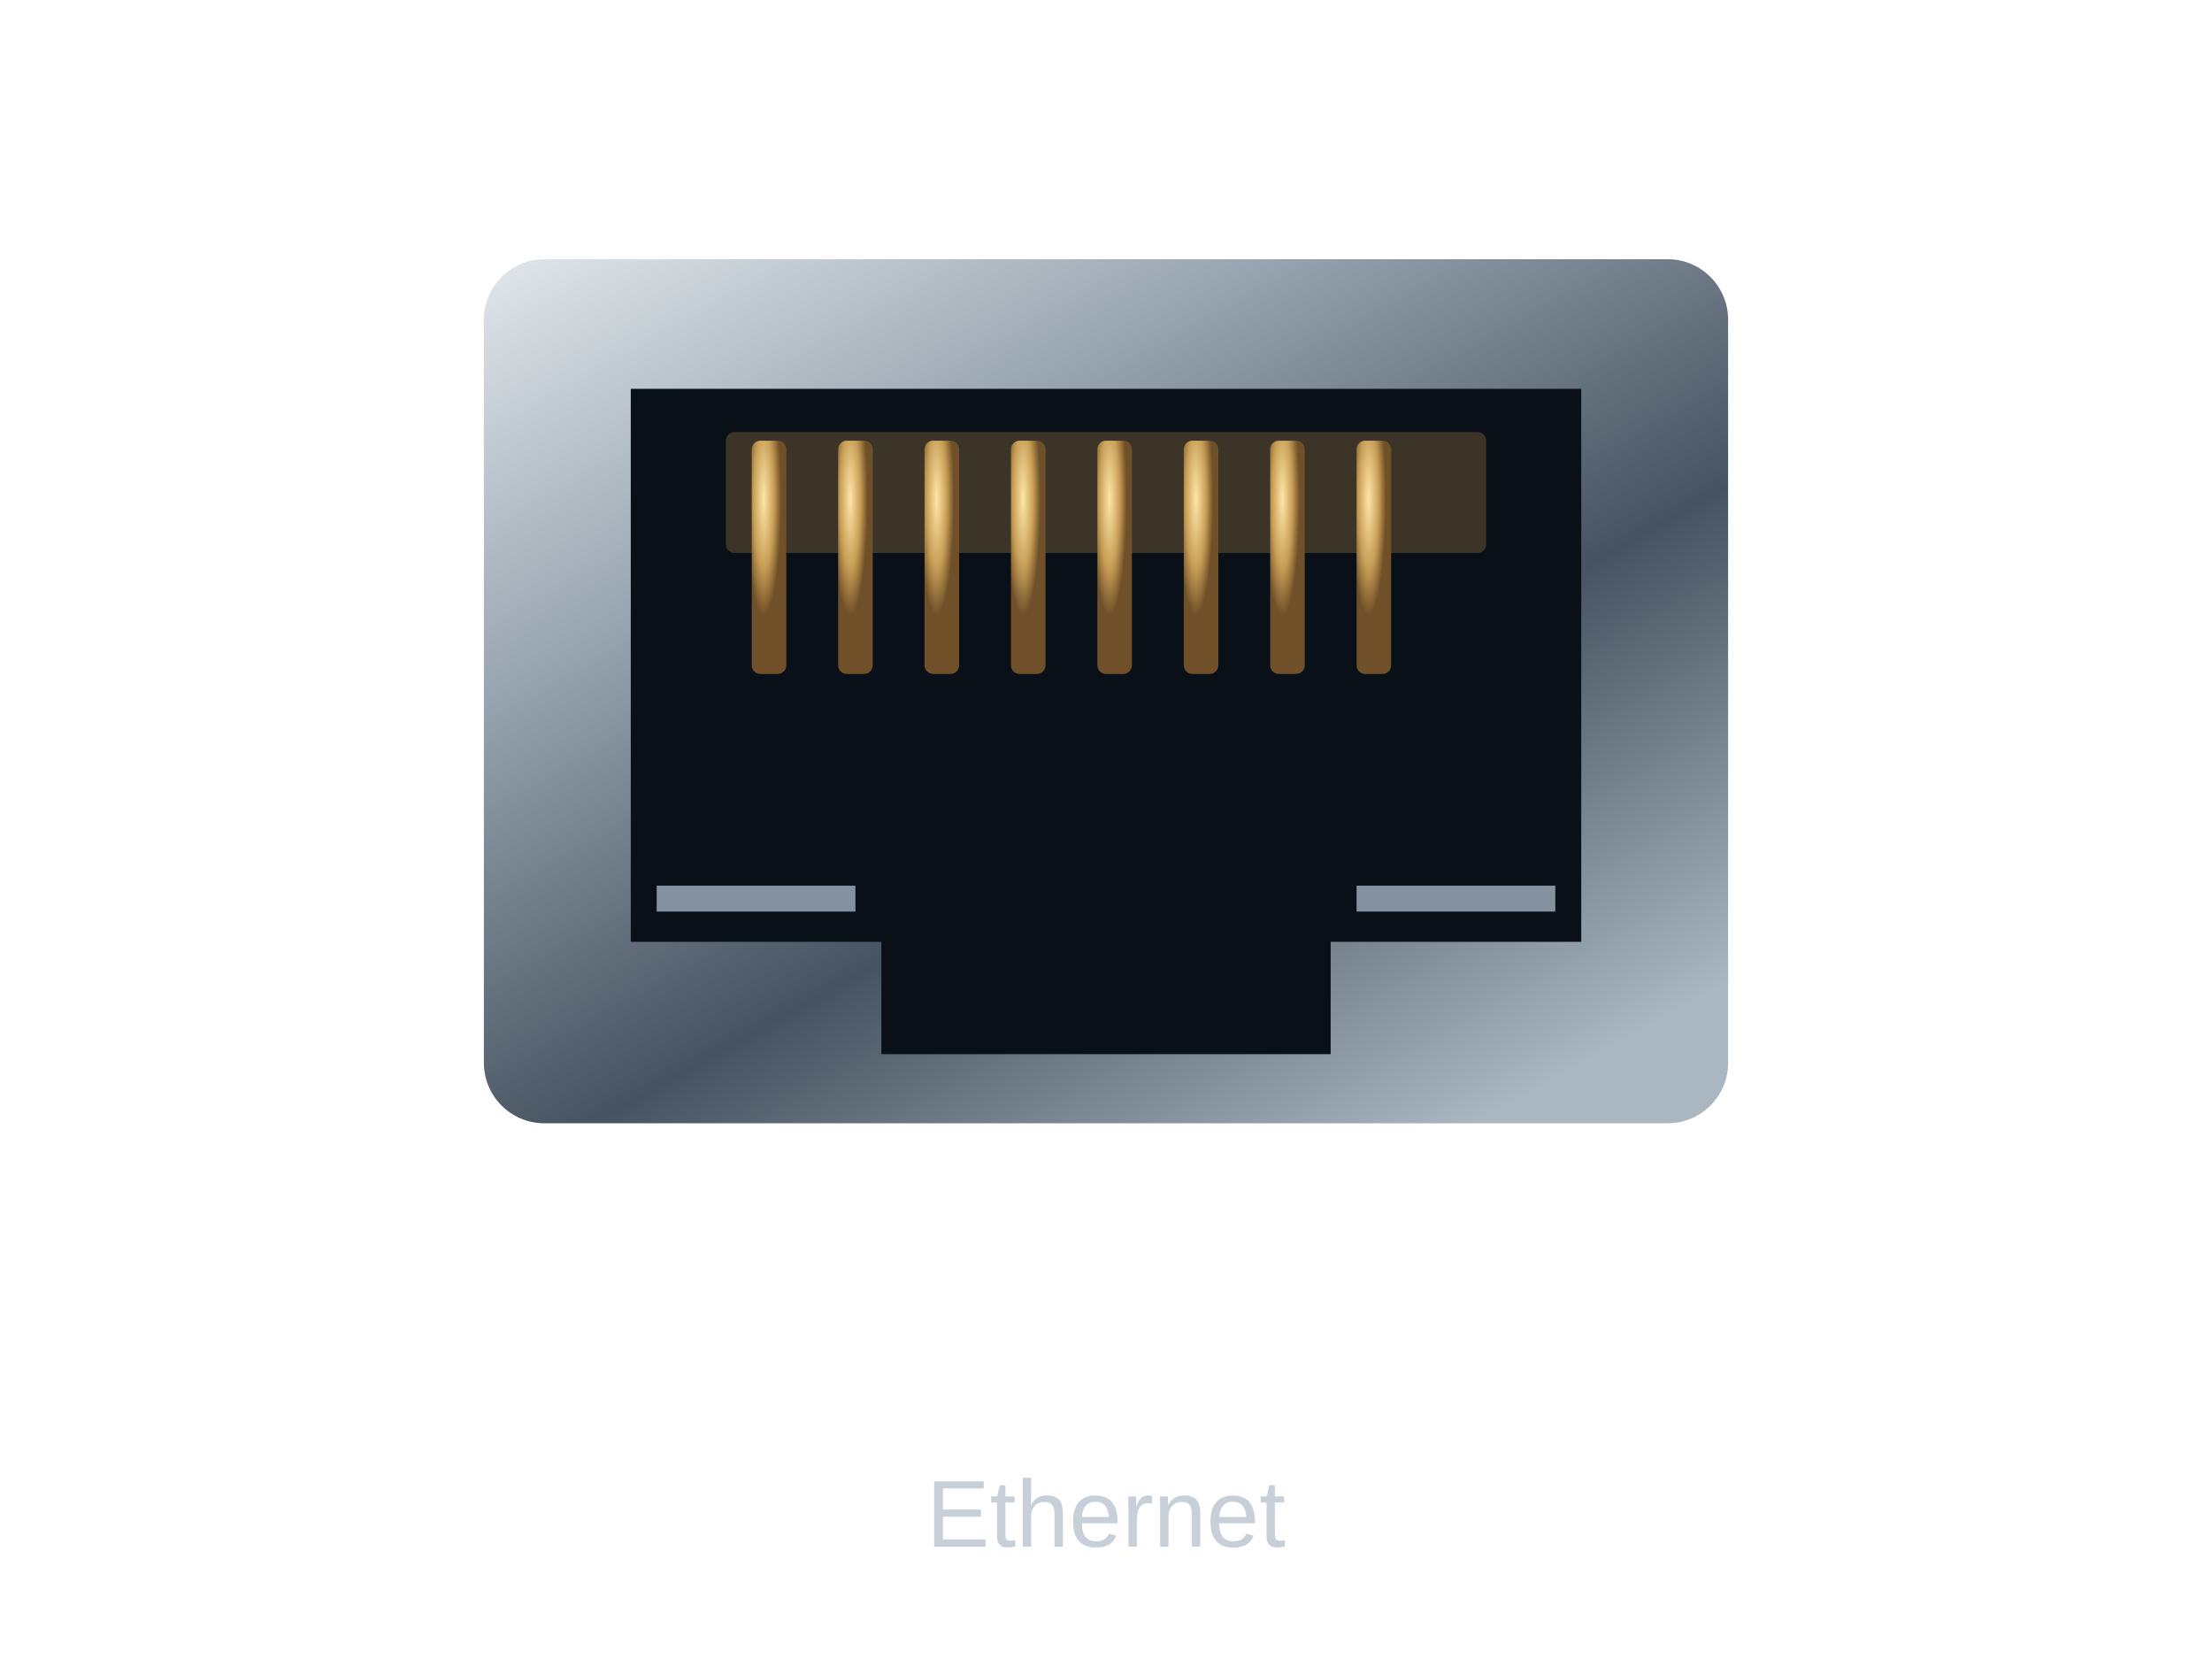
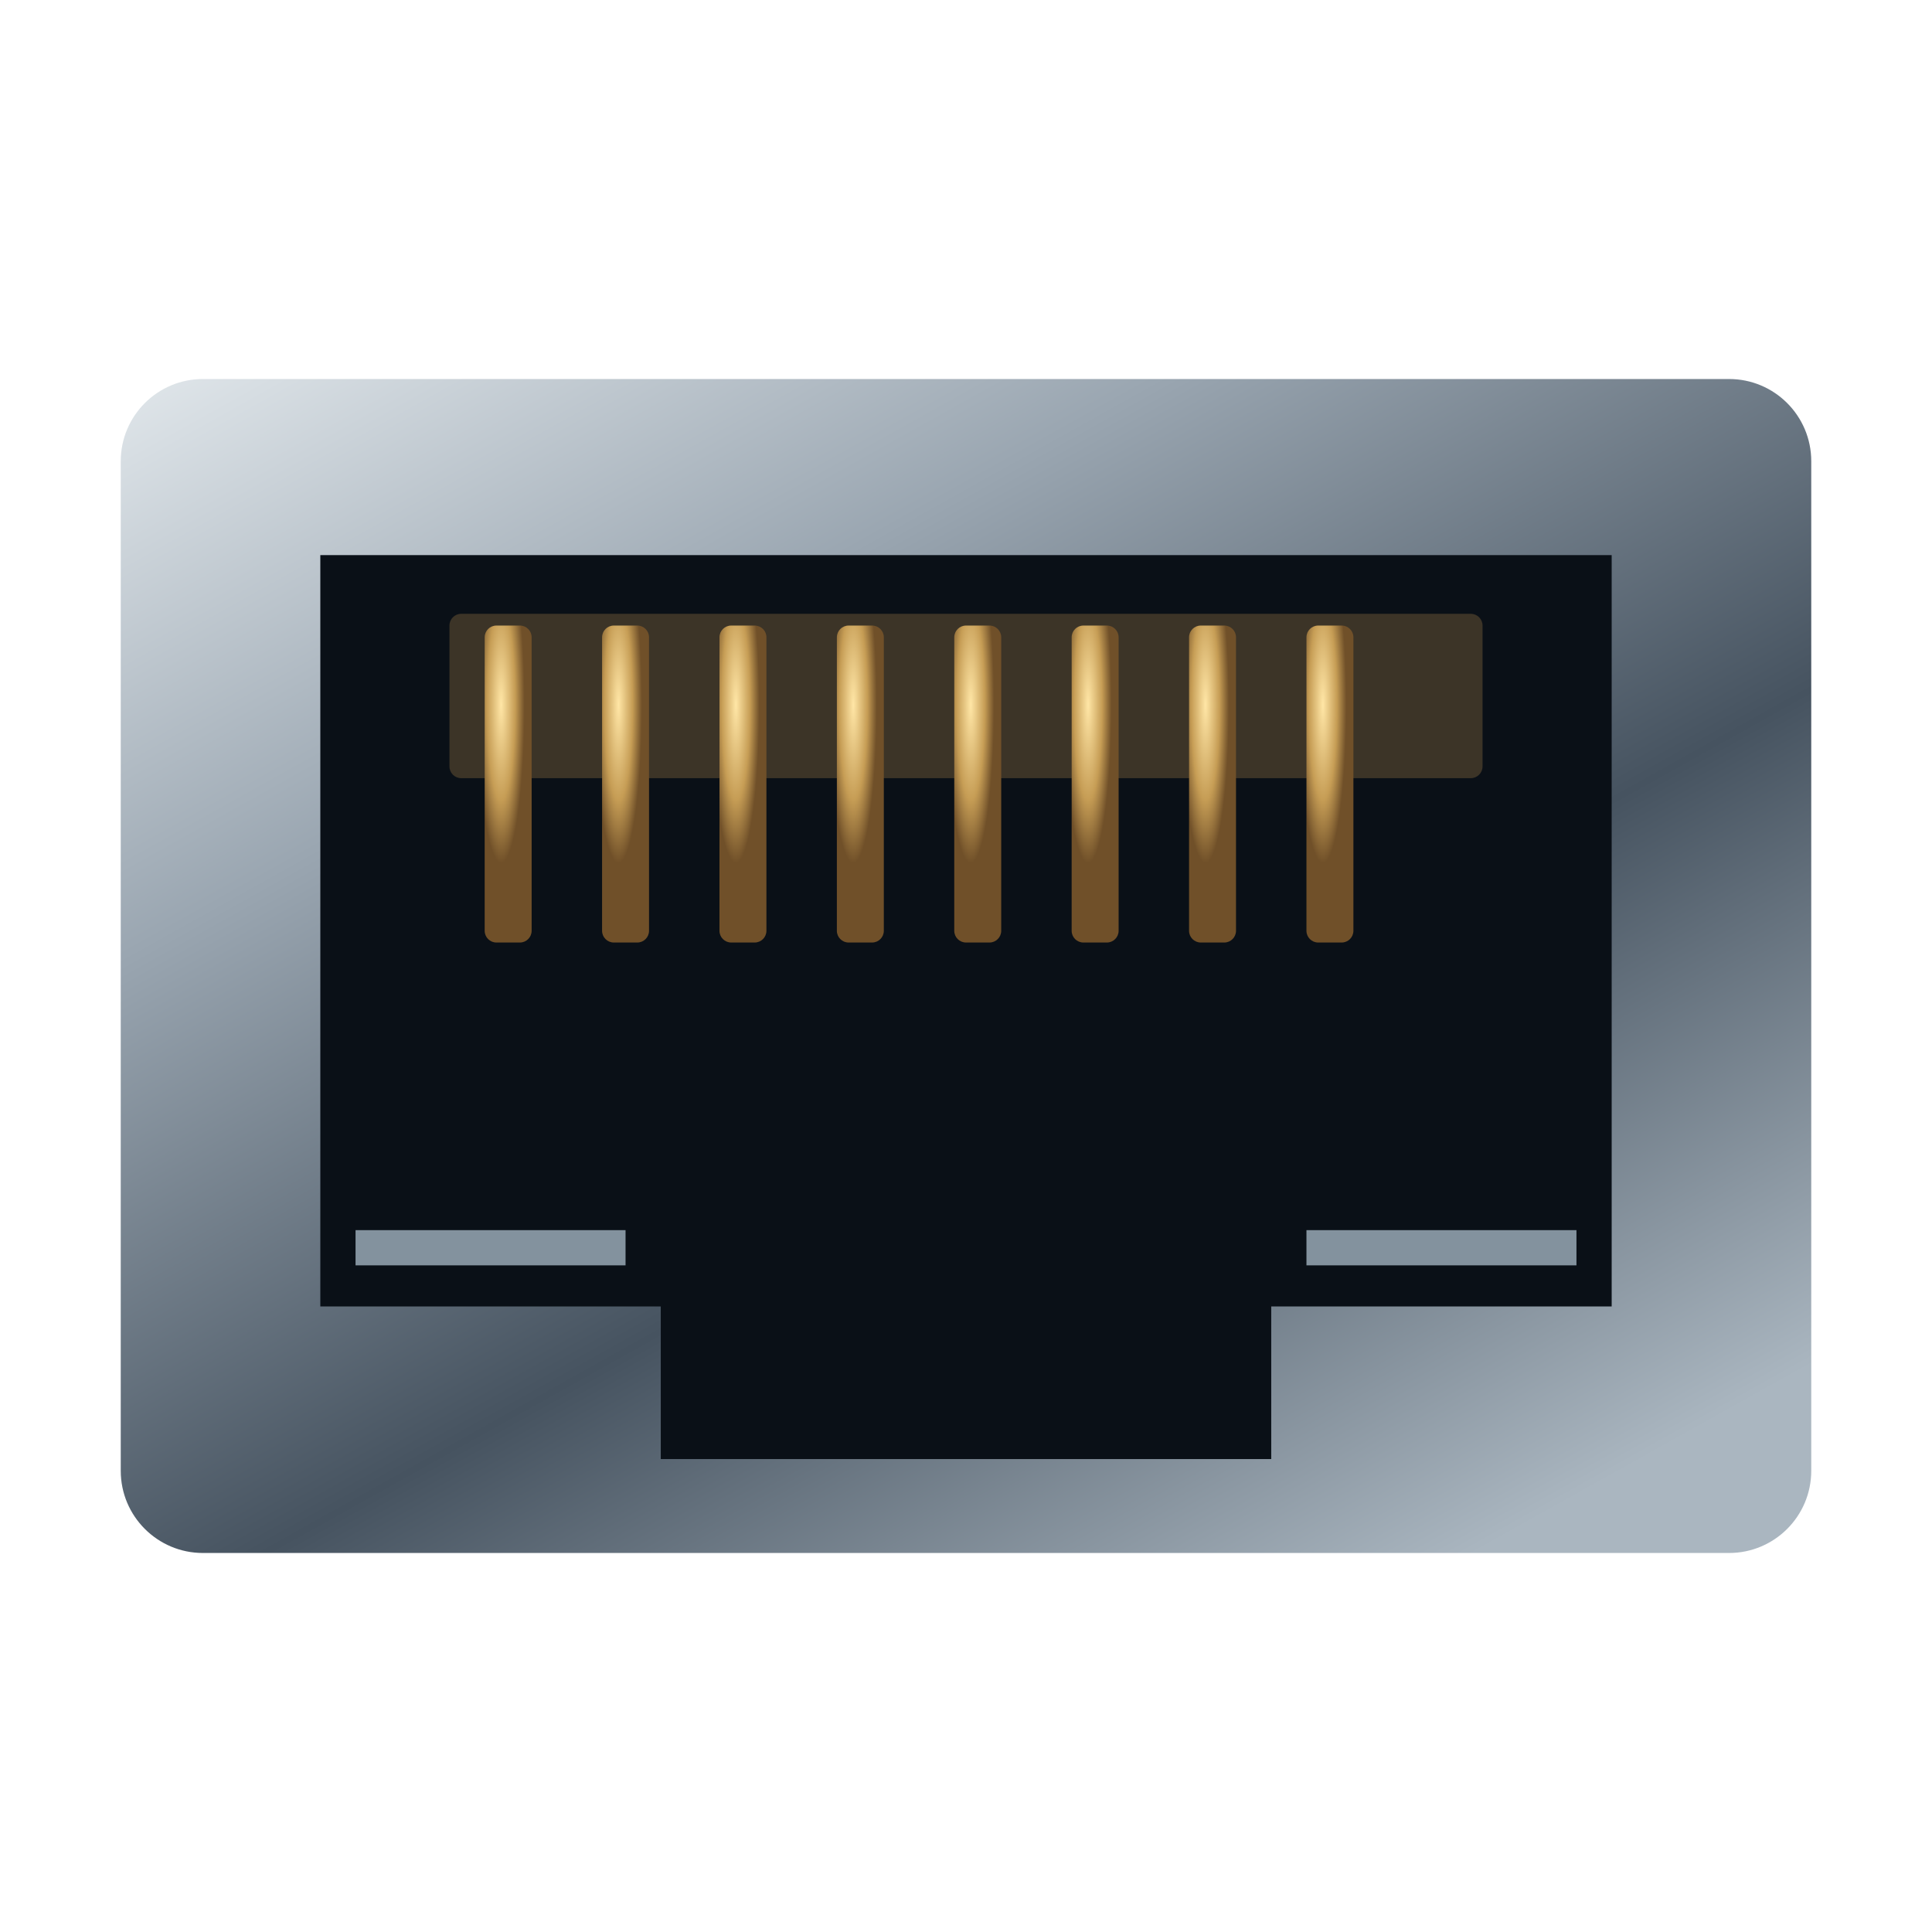
- <svg xmlns="http://www.w3.org/2000/svg" width="256" height="192" viewBox="0 0 256 192" role="img" aria-labelledby="title desc">
+ <svg xmlns="http://www.w3.org/2000/svg" width="256" height="256" viewBox="0 0 256 256" role="img" aria-labelledby="title desc" preserveAspectRatio="xMidYMid meet">
  <defs>
    <linearGradient id="metal" x1="0" y1="0" x2=".8" y2="1">
      <stop stop-color="#e1e7eb" />
      <stop offset=".3" stop-color="#9aa6b1" />
      <stop offset=".65" stop-color="#465360" />
      <stop offset="1" stop-color="#aab6c0" />
    </linearGradient>
    <linearGradient id="polymer" x1="0" y1="0" x2=".8" y2="1">
      <stop stop-color="#56616b" />
      <stop offset=".45" stop-color="#252e37" />
      <stop offset="1" stop-color="#111820" />
    </linearGradient>
    <radialGradient id="gold" cx=".35" cy=".25">
      <stop stop-color="#ffe6a6" />
      <stop offset=".6" stop-color="#c69d55" />
      <stop offset="1" stop-color="#705029" />
    </radialGradient>
  </defs>
-   <rect x="56" y="30" width="144" height="100" rx="7" fill="url(#metal)" />
-   <path d="M 73 45 H 183 V 109 H 154 V 122 H 102 V 109 H 73 Z" fill="#0a1017" />
-   <rect x="84" y="50" width="88" height="14" rx="1" fill="#3c3427" />
-   <rect x="87" y="51" width="4" height="27" rx="1" fill="url(#gold)" data-contact="1" />
-   <rect x="97" y="51" width="4" height="27" rx="1" fill="url(#gold)" data-contact="1" />
-   <rect x="107" y="51" width="4" height="27" rx="1" fill="url(#gold)" data-contact="1" />
-   <rect x="117" y="51" width="4" height="27" rx="1" fill="url(#gold)" data-contact="1" />
-   <rect x="127" y="51" width="4" height="27" rx="1" fill="url(#gold)" data-contact="1" />
-   <rect x="137" y="51" width="4" height="27" rx="1" fill="url(#gold)" data-contact="1" />
-   <rect x="147" y="51" width="4" height="27" rx="1" fill="url(#gold)" data-contact="1" />
-   <rect x="157" y="51" width="4" height="27" rx="1" fill="url(#gold)" data-contact="1" />
-   <path d="M 76 104 H 99 M 157 104 H 180" fill="none" stroke="#83929e" stroke-width="3" />
-   <text x="128" y="179" text-anchor="middle" font-family="Arial, sans-serif" font-size="11" fill="#c7d0d8">Ethernet</text>
+   <g id="artwork" transform="translate(128 128) scale(1.555556) translate(-128 -80)">
+     <rect x="56" y="30" width="144" height="100" rx="7" fill="url(#metal)" />
+     <path d="M 73 45 H 183 V 109 H 154 V 122 H 102 V 109 H 73 Z" fill="#0a1017" />
+     <rect x="84" y="50" width="88" height="14" rx="1" fill="#3c3427" />
+     <rect x="87" y="51" width="4" height="27" rx="1" fill="url(#gold)" data-contact="1" />
+     <rect x="97" y="51" width="4" height="27" rx="1" fill="url(#gold)" data-contact="1" />
+     <rect x="107" y="51" width="4" height="27" rx="1" fill="url(#gold)" data-contact="1" />
+     <rect x="117" y="51" width="4" height="27" rx="1" fill="url(#gold)" data-contact="1" />
+     <rect x="127" y="51" width="4" height="27" rx="1" fill="url(#gold)" data-contact="1" />
+     <rect x="137" y="51" width="4" height="27" rx="1" fill="url(#gold)" data-contact="1" />
+     <rect x="147" y="51" width="4" height="27" rx="1" fill="url(#gold)" data-contact="1" />
+     <rect x="157" y="51" width="4" height="27" rx="1" fill="url(#gold)" data-contact="1" />
+     <path d="M 76 104 H 99 M 157 104 H 180" fill="none" stroke="#83929e" stroke-width="3" />
+   </g>
</svg>
